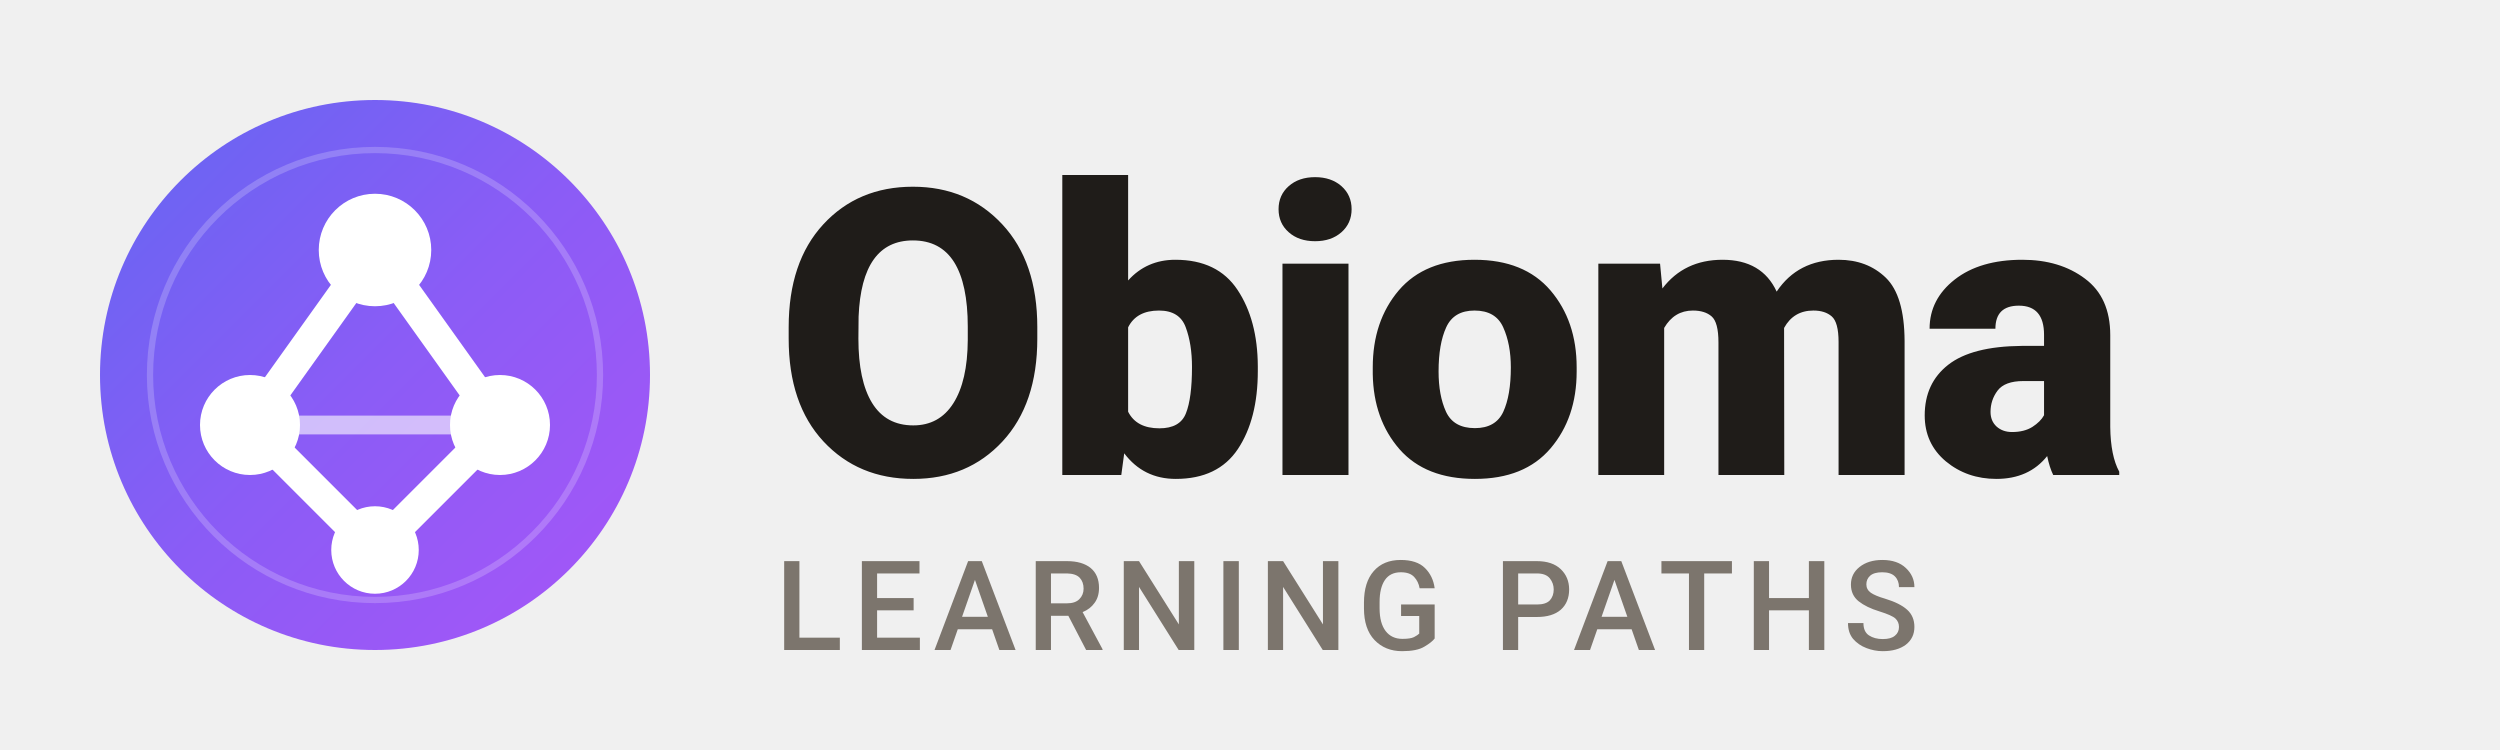
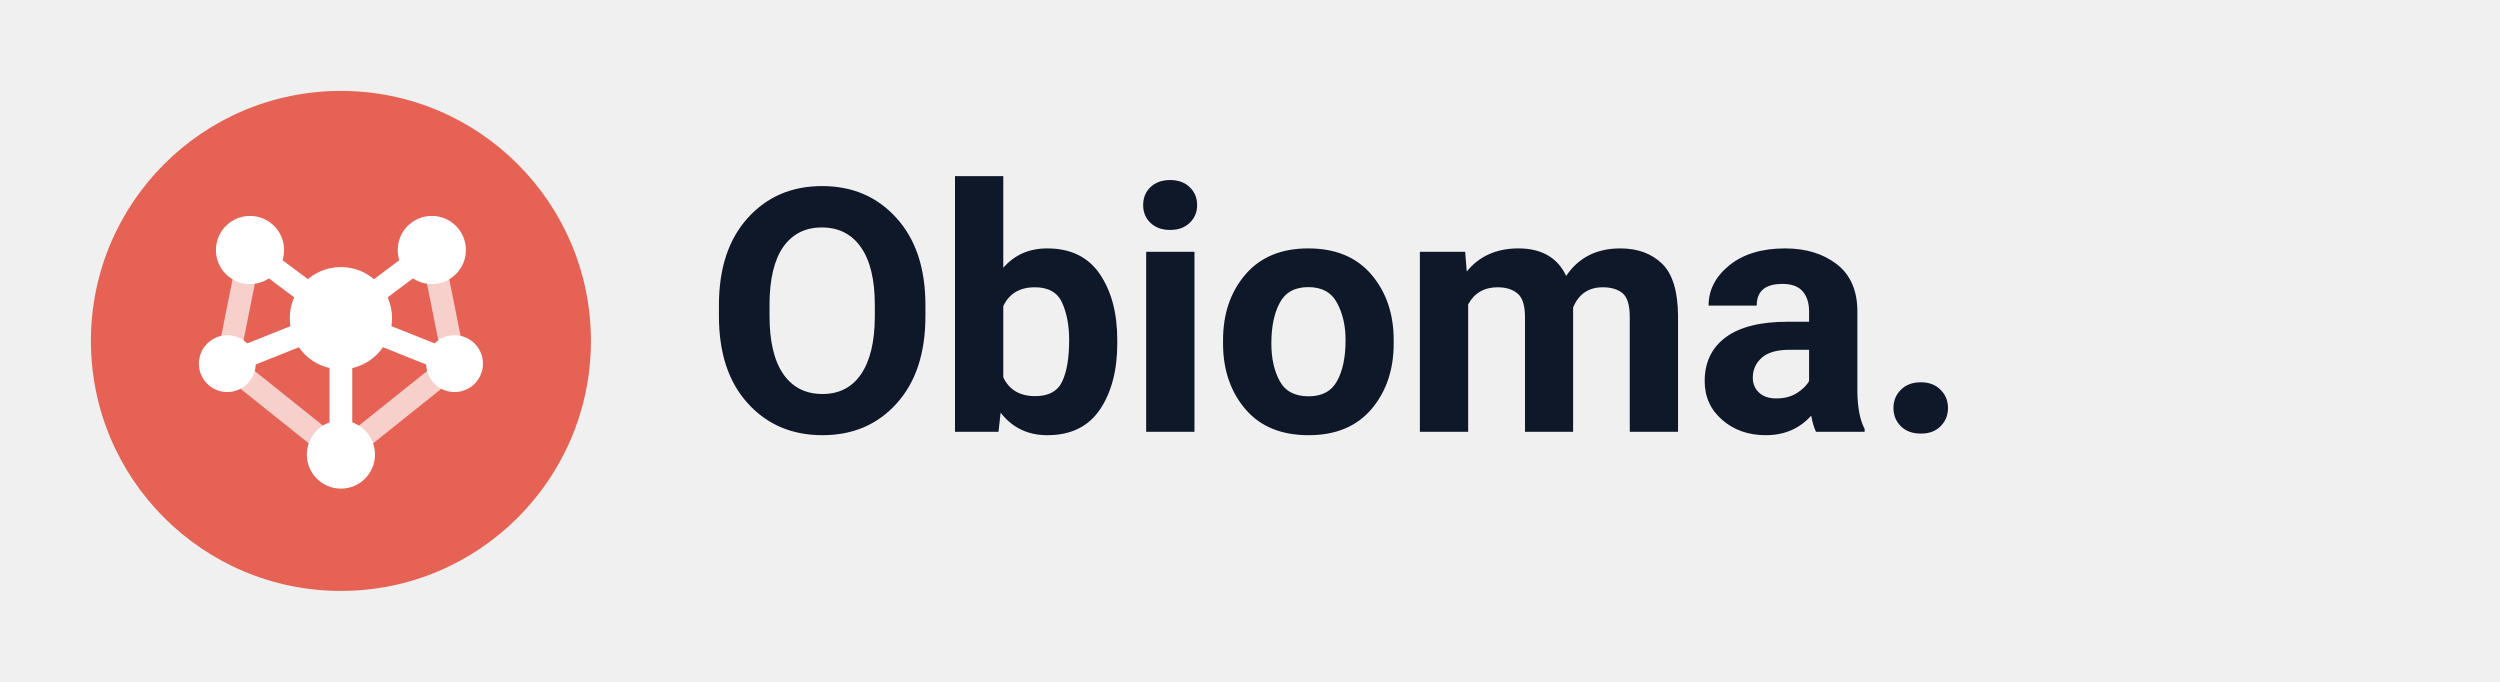
- <svg xmlns="http://www.w3.org/2000/svg" viewBox="0 0 200 60">
-   <defs>
-     <linearGradient id="obioGrad" x1="0%" y1="0%" x2="100%" y2="100%">
-       <stop offset="0%" style="stop-color:#6366f1;stop-opacity:1" />
-       <stop offset="50%" style="stop-color:#8b5cf6;stop-opacity:1" />
-       <stop offset="100%" style="stop-color:#a855f7;stop-opacity:1" />
-     </linearGradient>
-     <linearGradient id="obioGradLight" x1="0%" y1="0%" x2="100%" y2="100%">
-       <stop offset="0%" style="stop-color:#818cf8;stop-opacity:1" />
-       <stop offset="100%" style="stop-color:#c084fc;stop-opacity:1" />
-     </linearGradient>
-   </defs>
+ <svg xmlns="http://www.w3.org/2000/svg" viewBox="0 0 220 60">
  <g transform="translate(6, 6)">
-     <circle cx="24" cy="24" r="22" fill="url(#obioGrad)" />
-     <circle cx="24" cy="24" r="18" fill="none" stroke="white" stroke-width="0.5" opacity="0.2" />
-     <circle cx="24" cy="14" r="4.5" fill="white" />
-     <circle cx="14" cy="28" r="4" fill="white" />
-     <circle cx="34" cy="28" r="4" fill="white" />
-     <circle cx="24" cy="38" r="3.5" fill="white" />
-     <line x1="24" y1="14" x2="14" y2="28" stroke="white" stroke-width="2.5" stroke-linecap="round" />
-     <line x1="24" y1="14" x2="34" y2="28" stroke="white" stroke-width="2.5" stroke-linecap="round" />
-     <line x1="14" y1="28" x2="24" y2="38" stroke="white" stroke-width="2.5" stroke-linecap="round" />
-     <line x1="34" y1="28" x2="24" y2="38" stroke="white" stroke-width="2.5" stroke-linecap="round" />
-     <line x1="14" y1="28" x2="34" y2="28" stroke="white" stroke-width="1.5" stroke-linecap="round" opacity="0.6" />
+     <circle cx="24" cy="24" r="22" fill="#e56254" />
+     <g fill="white">
+       <circle cx="24" cy="22" r="4.5" />
+       <circle cx="16" cy="16" r="3" />
+       <circle cx="32" cy="16" r="3" />
+       <circle cx="14" cy="26" r="2.5" />
+       <circle cx="34" cy="26" r="2.5" />
+       <circle cx="24" cy="34" r="3" />
+     </g>
+     <g stroke="white" stroke-width="2" stroke-linecap="round" fill="none">
+       <line x1="24" y1="22" x2="16" y2="16" />
+       <line x1="24" y1="22" x2="32" y2="16" />
+       <line x1="24" y1="22" x2="14" y2="26" />
+       <line x1="24" y1="22" x2="34" y2="26" />
+       <line x1="24" y1="22" x2="24" y2="34" />
+       <line x1="16" y1="16" x2="14" y2="26" opacity="0.7" />
+       <line x1="32" y1="16" x2="34" y2="26" opacity="0.7" />
+       <line x1="14" y1="26" x2="24" y2="34" opacity="0.7" />
+       <line x1="34" y1="26" x2="24" y2="34" opacity="0.7" />
+     </g>
  </g>
-   <text x="62" y="38" font-family="-apple-system, BlinkMacSystemFont, 'Segoe UI', Roboto, 'Helvetica Neue', Arial, sans-serif" font-size="32" font-weight="800" fill="#1f1c19" letter-spacing="-0.02em">Obioma</text>
-   <text x="62" y="52" font-family="-apple-system, BlinkMacSystemFont, 'Segoe UI', Roboto, sans-serif" font-size="10" font-weight="500" fill="#7c756d" letter-spacing="0.08em">LEARNING PATHS</text>
+   <text x="62" y="38" font-family="-apple-system, BlinkMacSystemFont, 'Segoe UI', Roboto, 'Helvetica Neue', Arial, sans-serif" font-size="30" font-weight="700" fill="#0e1829" letter-spacing="-0.01em">Obioma.</text>
</svg>
